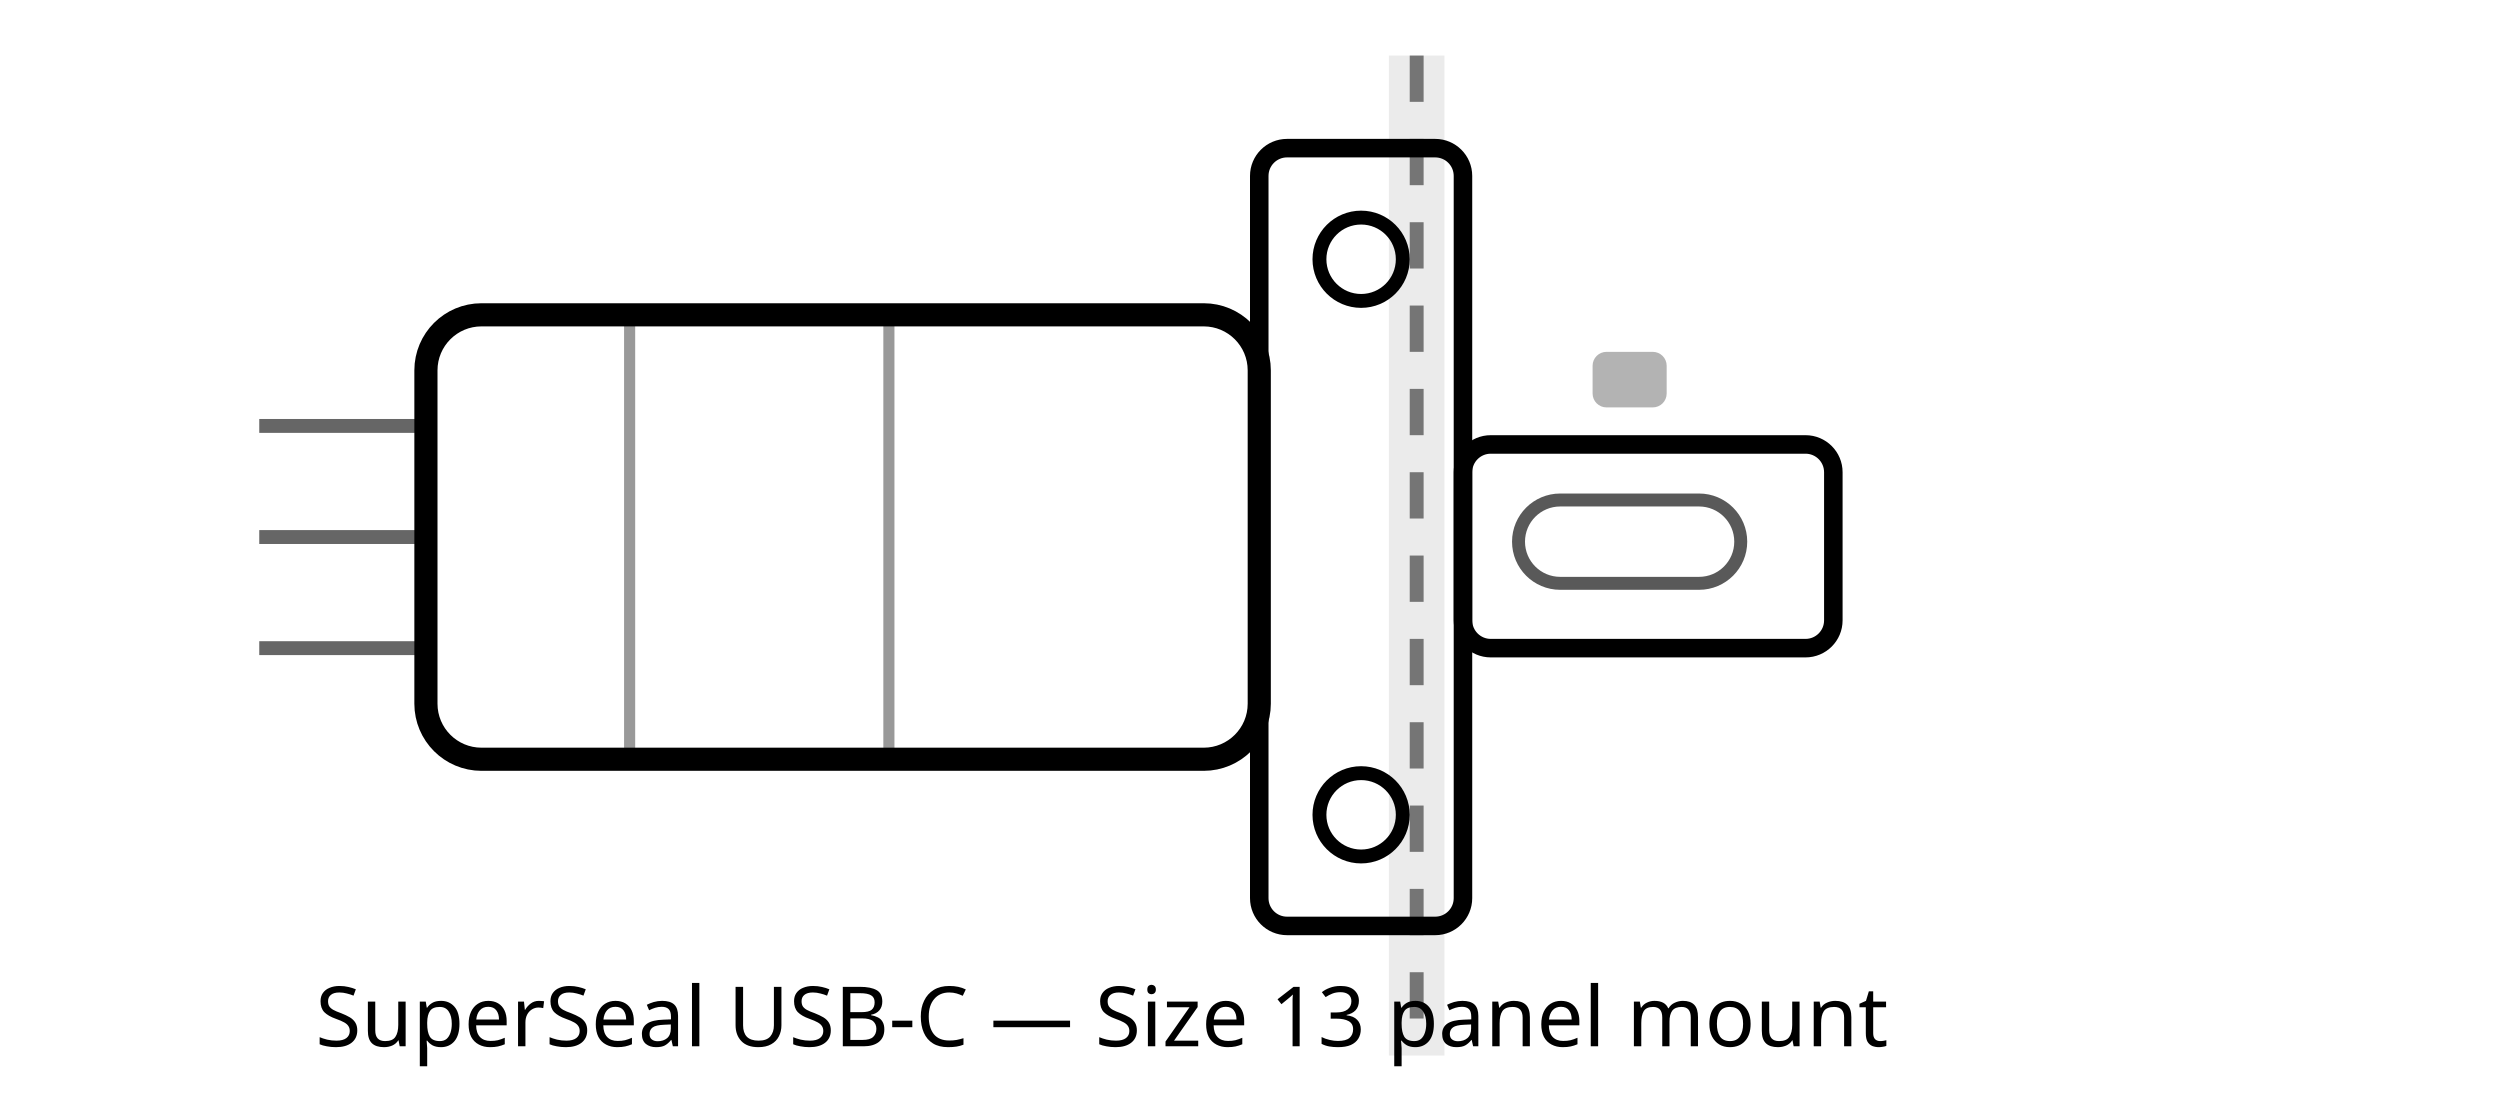
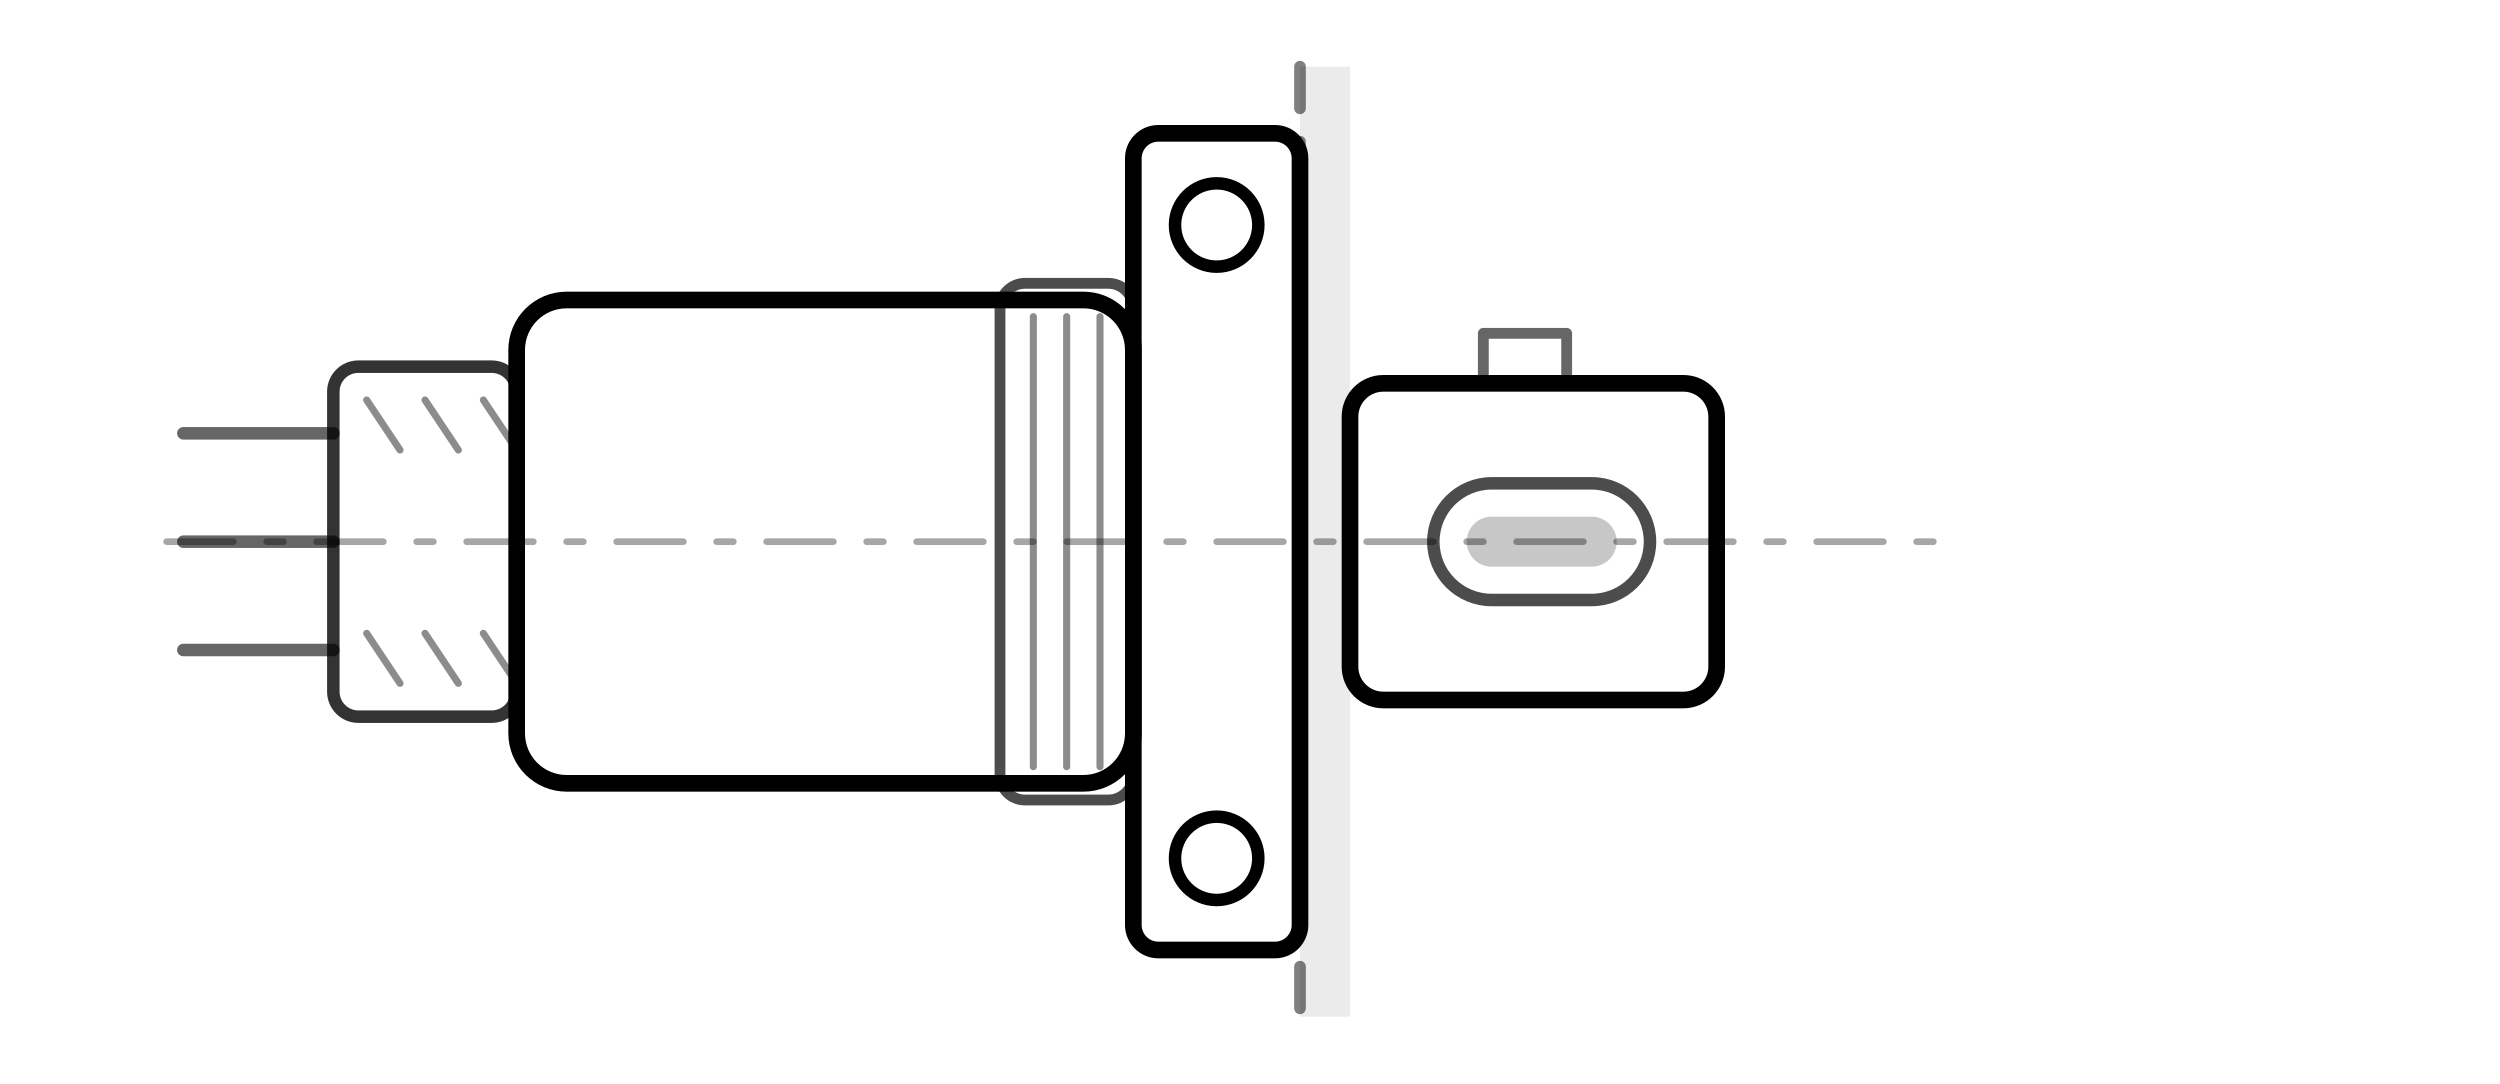
- <svg xmlns="http://www.w3.org/2000/svg" viewBox="0 0 270 120" fill="none" stroke="currentColor" stroke-width="2.5">
-   <rect x="150" y="6" width="6" height="108" fill="currentColor" opacity="0.08" stroke="none" />
-   <line x1="153" y1="6" x2="153" y2="114" stroke-dasharray="5 4" opacity="0.5" stroke-width="1.5" />
-   <rect x="46" y="34" width="90" height="48" rx="6" />
-   <line x1="68" y1="34" x2="68" y2="82" stroke-width="1.2" opacity="0.4" />
-   <line x1="96" y1="34" x2="96" y2="82" stroke-width="1.2" opacity="0.4" />
-   <rect x="136" y="16" width="22" height="84" rx="3" stroke-width="2" />
-   <circle cx="147" cy="28" r="4.5" stroke-width="1.5" />
-   <circle cx="147" cy="88" r="4.5" stroke-width="1.5" />
-   <rect x="158" y="48" width="40" height="22" rx="3" stroke-width="2" />
-   <rect x="164" y="54" width="24" height="9" rx="4.5" stroke-width="1.4" opacity="0.65" />
-   <rect x="172" y="38" width="8" height="6" rx="1.5" fill="currentColor" opacity="0.3" stroke="none" />
-   <line x1="28" y1="46" x2="46" y2="46" stroke-width="1.5" opacity="0.6" />
-   <line x1="28" y1="58" x2="46" y2="58" stroke-width="1.5" opacity="0.6" />
-   <line x1="28" y1="70" x2="46" y2="70" stroke-width="1.5" opacity="0.6" />
-   <text x="119" y="113" text-anchor="middle" font-size="9" stroke="none" fill="currentColor" font-family="system-ui,sans-serif">SuperSeal USB-C — Size 13 panel mount</text>
+ <svg xmlns="http://www.w3.org/2000/svg" viewBox="0 0 300 130" fill="none" stroke="currentColor" stroke-width="2" stroke-linejoin="round" stroke-linecap="round">
+   <line x1="20" y1="65" x2="232" y2="65" stroke-width="0.8" stroke-dasharray="8 4 2 4" opacity="0.35" />
+   <path d="M22 52 H40 M22 65 H40 M22 78 H40" stroke-width="1.5" opacity="0.6" />
+   <rect x="40" y="44" width="22" height="42" rx="3" stroke-width="1.5" opacity="0.8" />
+   <g stroke-width="0.85" opacity="0.45">
+     <path d="M44 48 l4 6 M51 48 l4 6 M58 48 l4 6 M44 76 l4 6 M51 76 l4 6 M58 76 l4 6" />
+   </g>
+   <rect x="62" y="36" width="74" height="58" rx="6" />
+   <rect x="120" y="34" width="16" height="62" rx="3" stroke-width="1.3" opacity="0.7" />
+   <g stroke-width="0.85" opacity="0.45">
+     <path d="M124 38 V92 M128 38 V92 M132 38 V92" />
+   </g>
+   <rect x="136" y="16" width="20" height="98" rx="3" stroke-width="2" />
+   <circle cx="146" cy="27" r="5" stroke-width="1.5" />
+   <circle cx="146" cy="103" r="5" stroke-width="1.5" />
+   <rect x="156" y="8" width="6" height="114" fill="currentColor" stroke="none" opacity="0.08" />
+   <line x1="156" y1="8" x2="156" y2="122" stroke-width="1.4" stroke-dasharray="5 4" opacity="0.5" />
+   <rect x="162" y="46" width="44" height="38" rx="4" />
+   <path d="M178 46 v-6 h10 v6" stroke-width="1.3" opacity="0.6" />
+   <rect x="172" y="58" width="26" height="14" rx="7" stroke-width="1.5" opacity="0.7" />
+   <rect x="176" y="62" width="18" height="6" rx="3" fill="currentColor" stroke="none" opacity="0.22" />
</svg>
